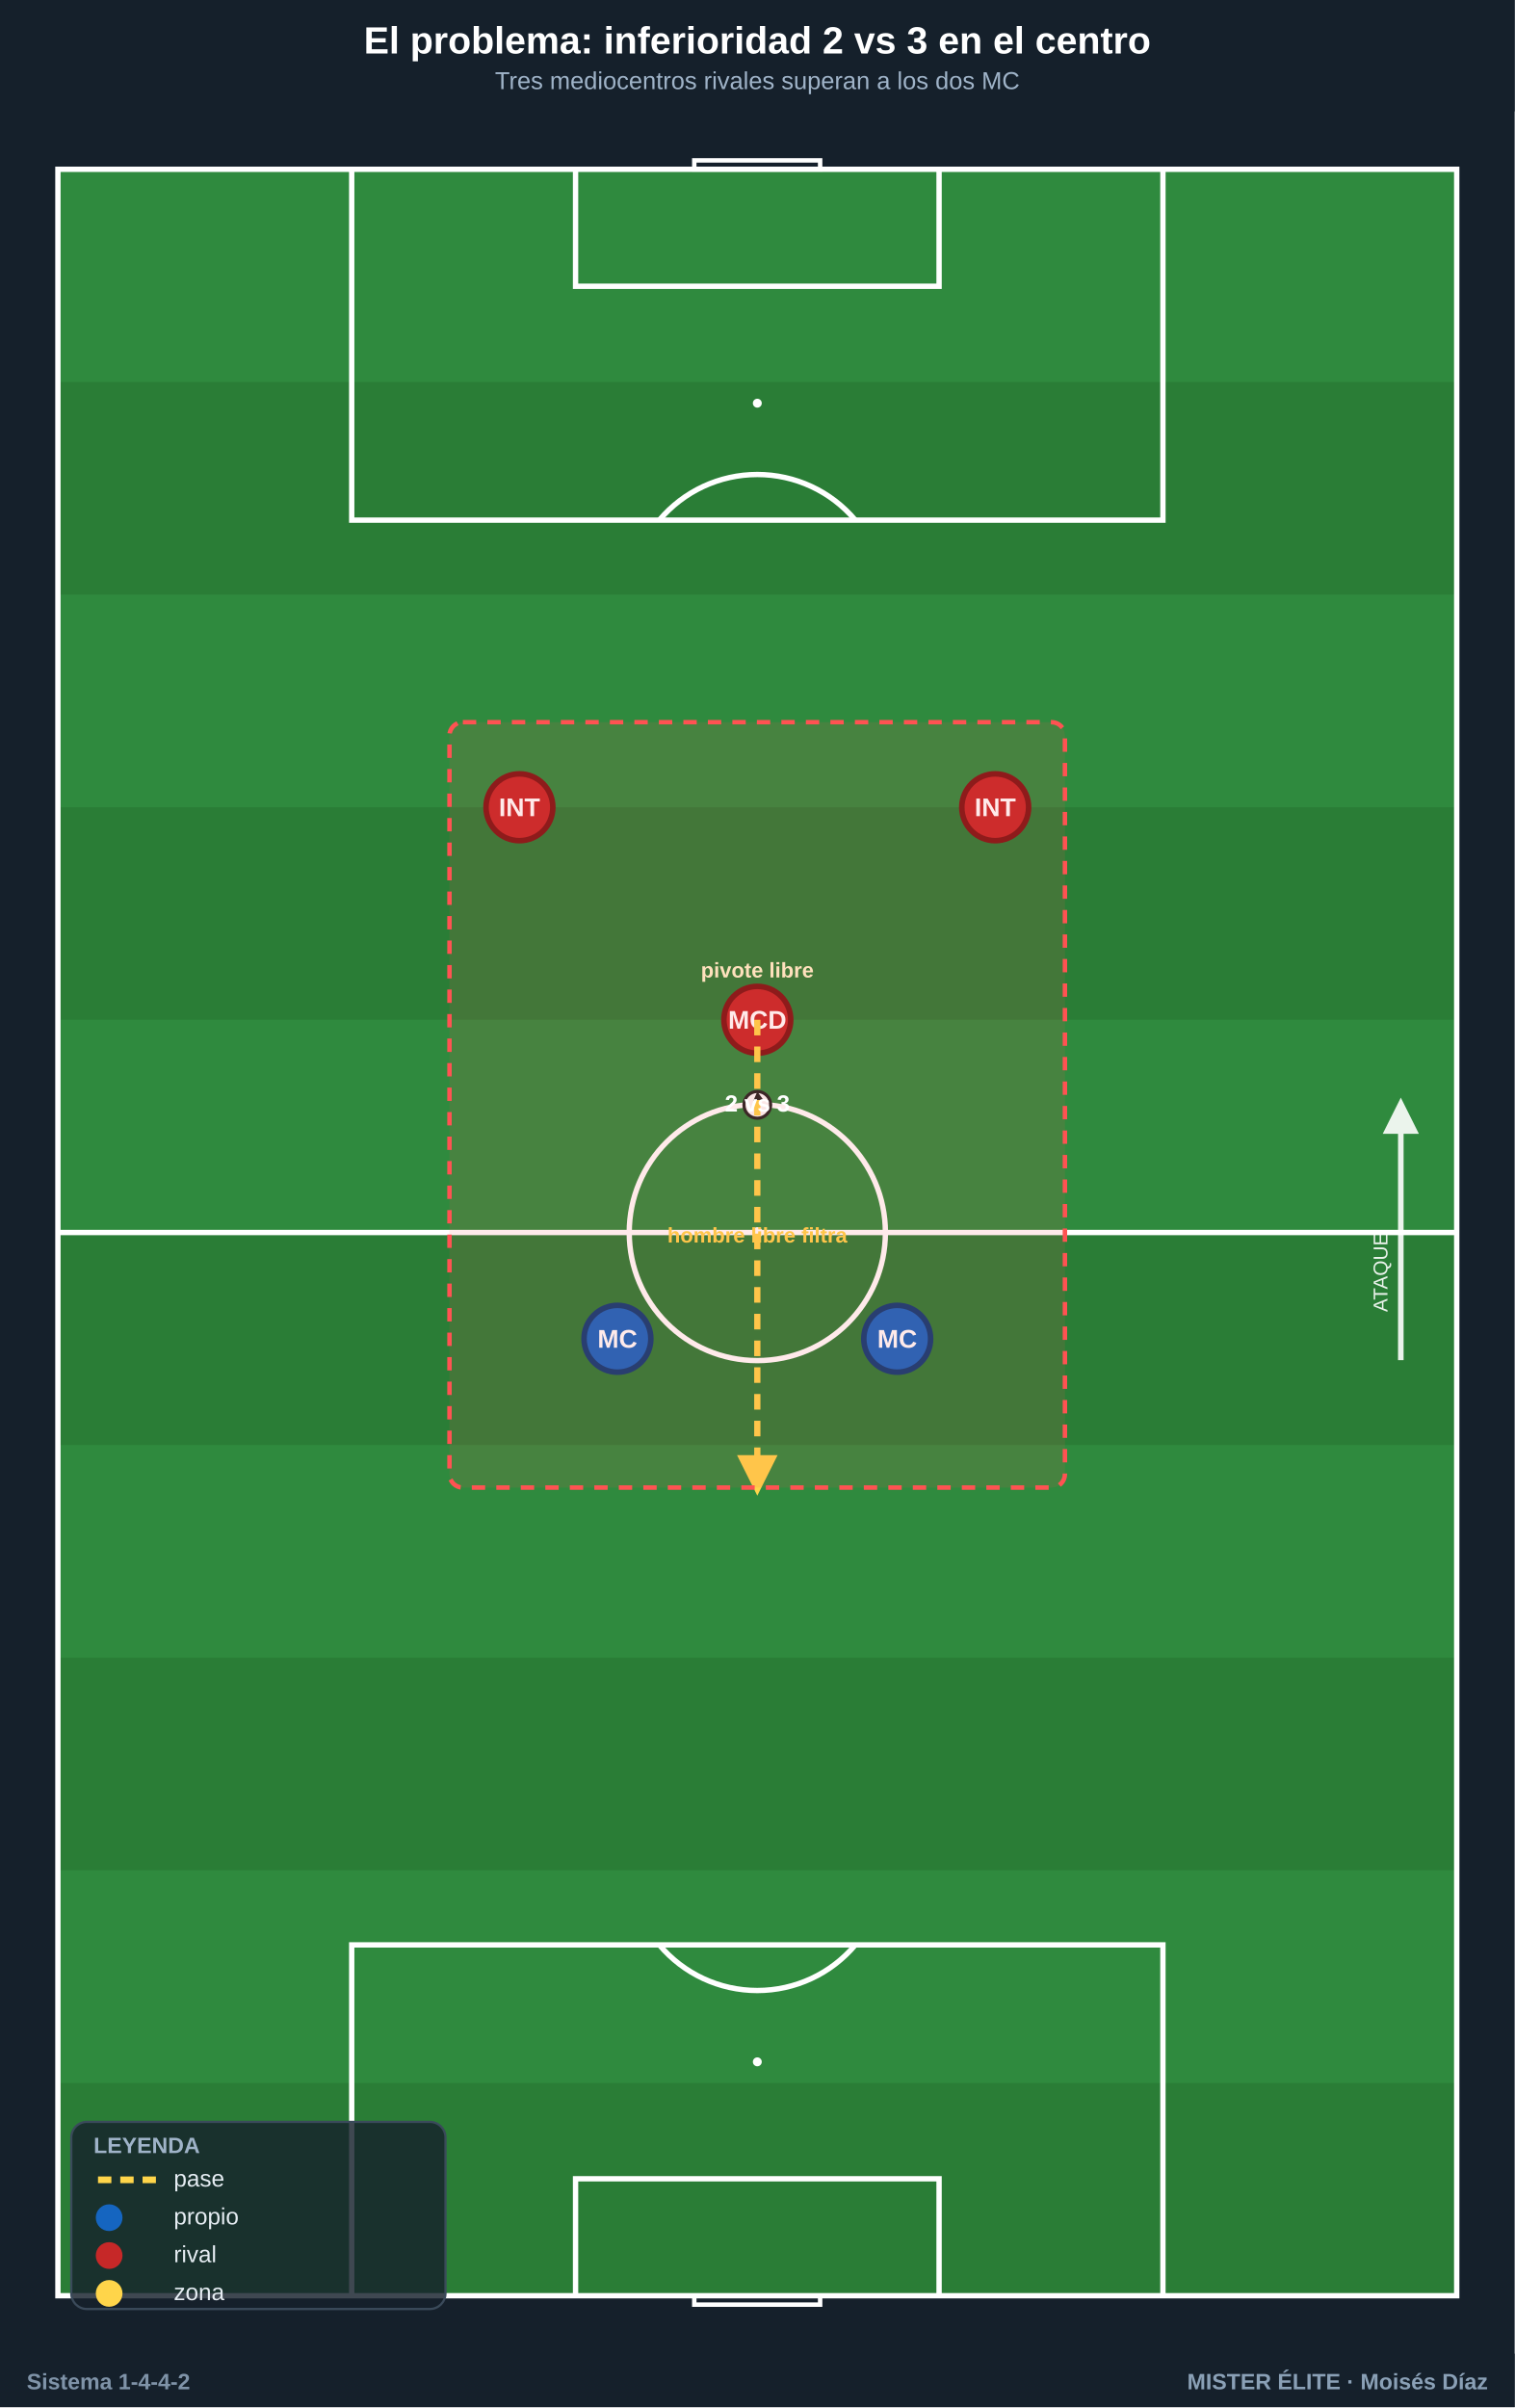
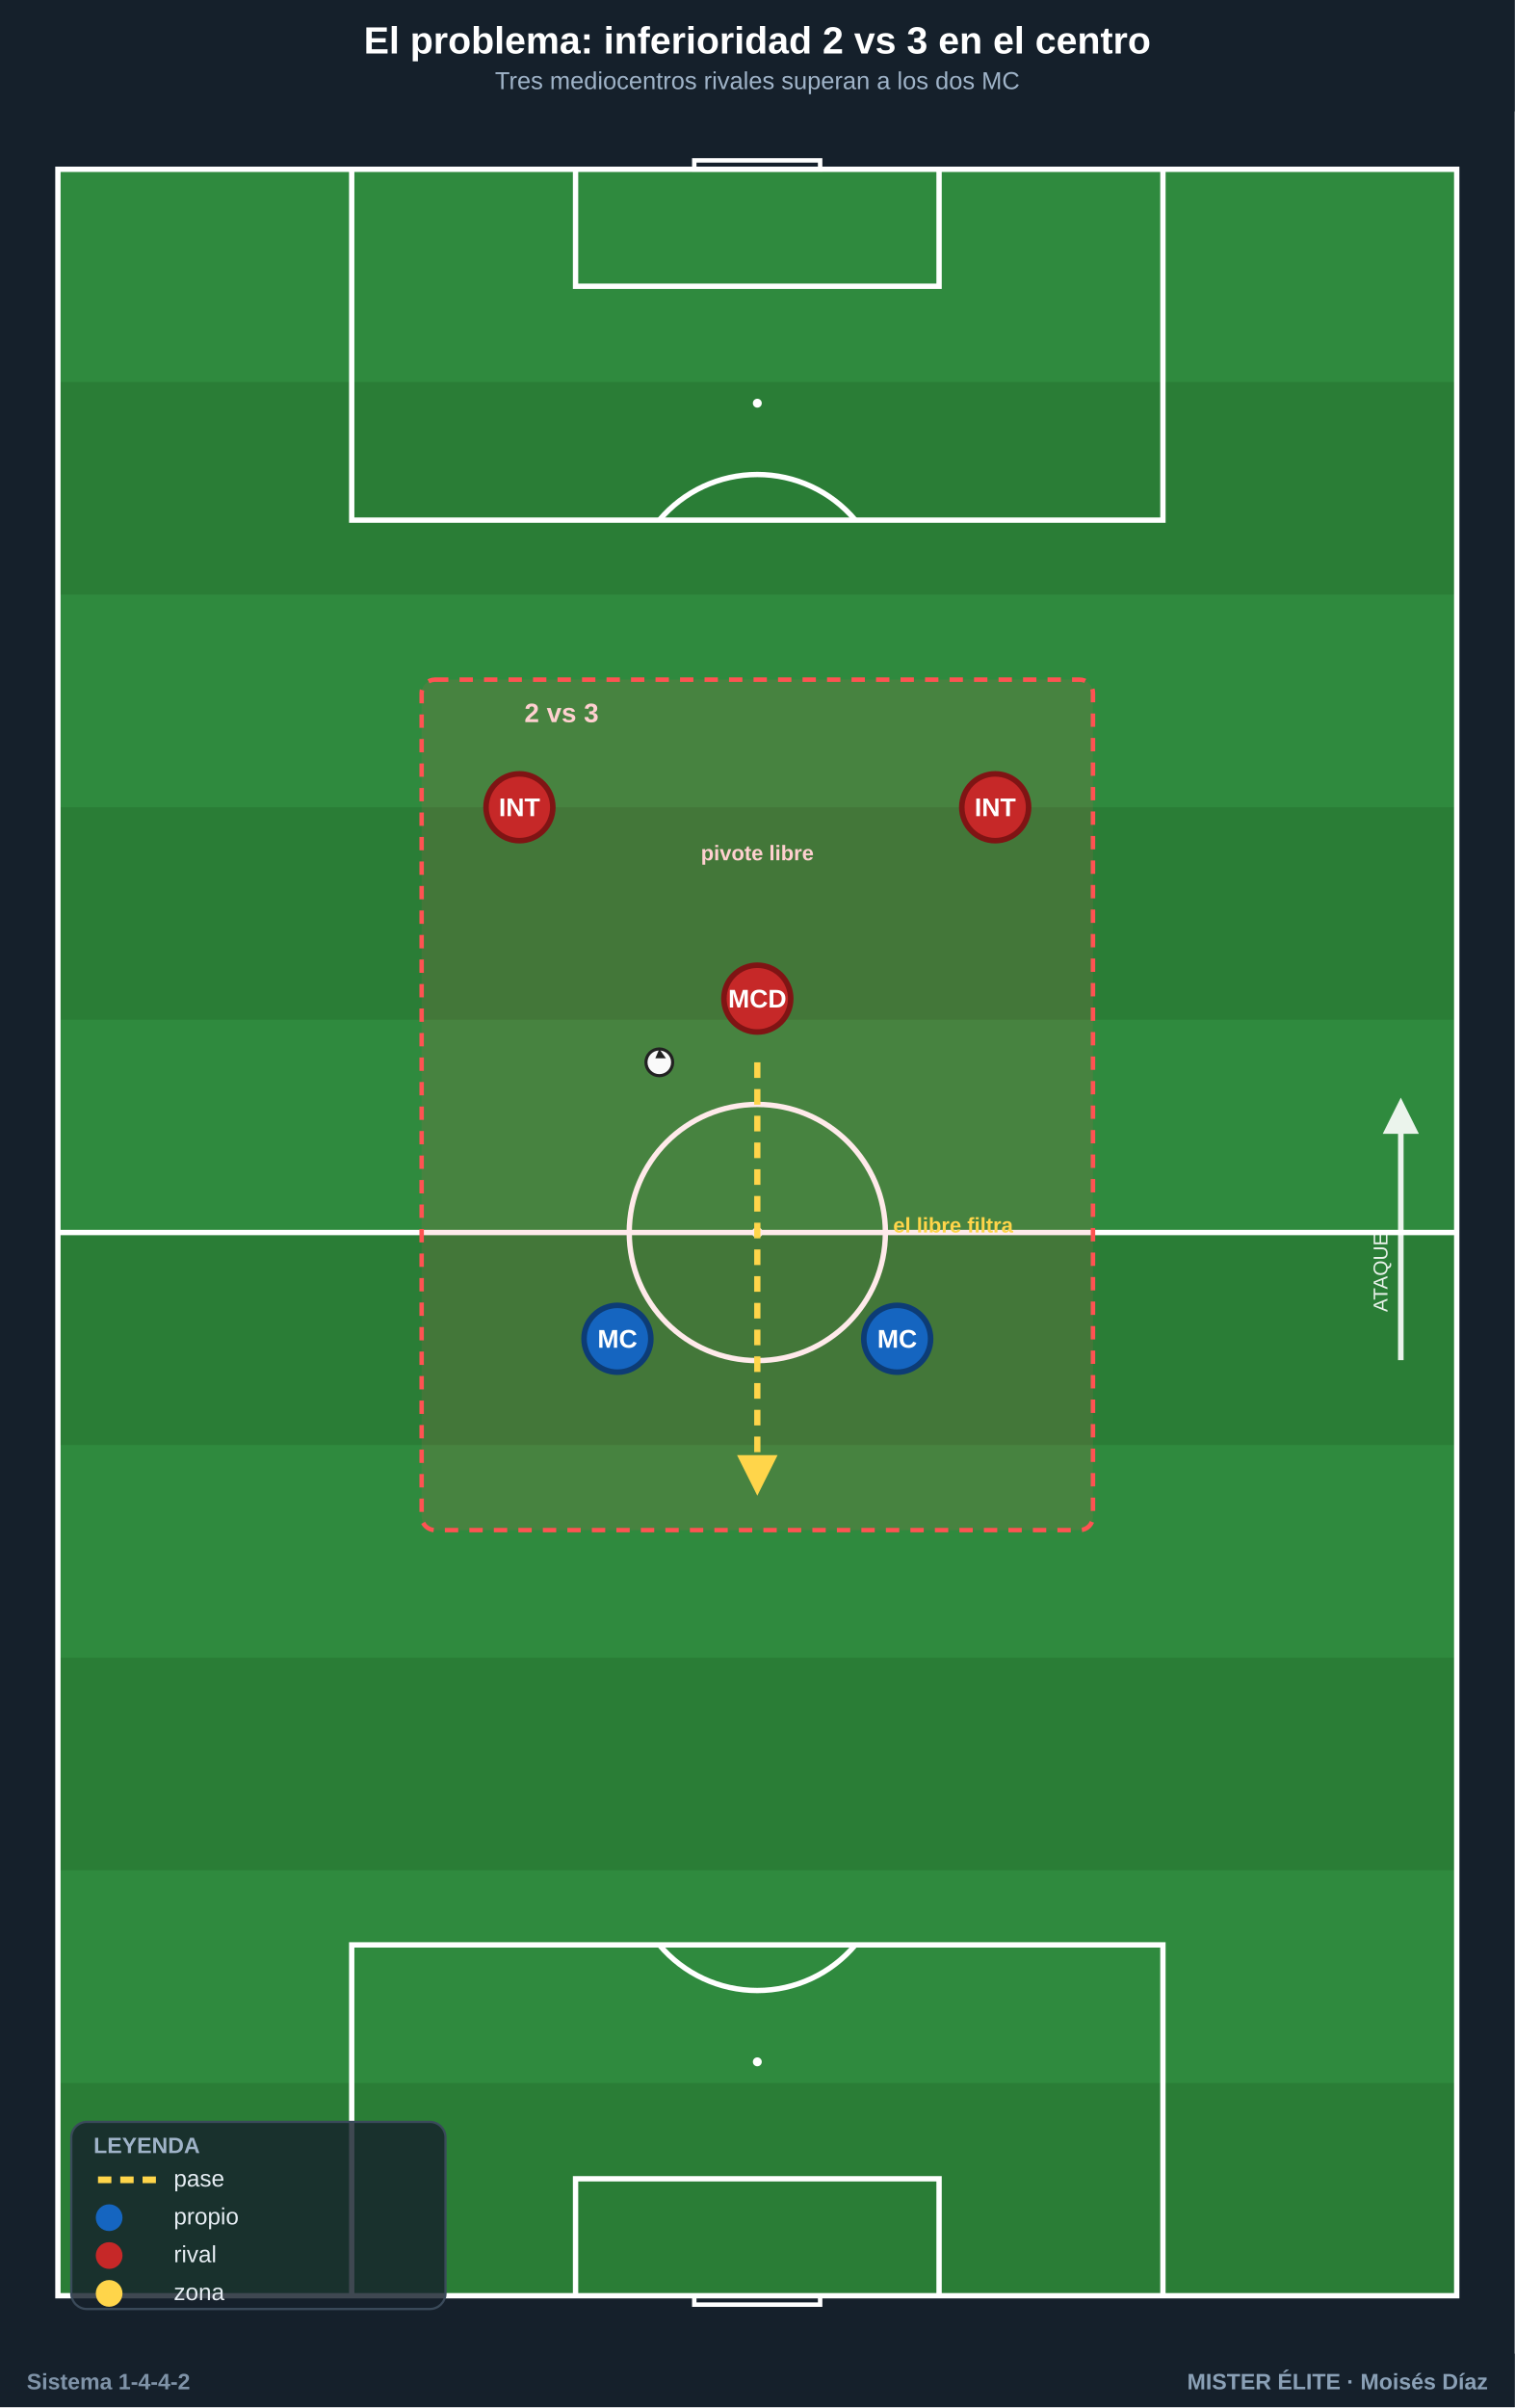
<svg xmlns="http://www.w3.org/2000/svg" viewBox="0 0 680 1081" width="680" height="1081" font-family="Segoe UI,Arial,sans-serif">
  <defs>
    <linearGradient id="sky" x1="0" y1="0" x2="0" y2="1">
      <stop offset="0" stop-color="#2f8a3e" />
      <stop offset="1" stop-color="#2b8139" />
    </linearGradient>
    <marker id="ah_pass" viewBox="0 0 10 10" refX="8" refY="5" markerWidth="6.5" markerHeight="6.5" orient="auto-start-reverse">
      <path d="M0,0 L10,5 L0,10 z" fill="#ffd54a" />
    </marker>
    <marker id="ah_run" viewBox="0 0 10 10" refX="8" refY="5" markerWidth="6.5" markerHeight="6.5" orient="auto-start-reverse">
      <path d="M0,0 L10,5 L0,10 z" fill="#ffffff" />
    </marker>
    <marker id="ah_drive" viewBox="0 0 10 10" refX="8" refY="5" markerWidth="6.5" markerHeight="6.5" orient="auto-start-reverse">
      <path d="M0,0 L10,5 L0,10 z" fill="#7ee0ff" />
    </marker>
    <marker id="ah_white" viewBox="0 0 10 10" refX="8" refY="5" markerWidth="6.5" markerHeight="6.5" orient="auto-start-reverse">
      <path d="M0,0 L10,5 L0,10 z" fill="#ffffff" />
    </marker>
  </defs>
  <rect x="0.0" y="0.0" width="680.0" height="1080.6" fill="#15202b" />
  <rect x="26.0" y="76.0" width="628.0" height="96.0" fill="#2f8a3e" />
  <rect x="26.0" y="171.5" width="628.0" height="96.0" fill="#2a7d36" />
  <rect x="26.0" y="266.9" width="628.0" height="96.0" fill="#2f8a3e" />
  <rect x="26.0" y="362.4" width="628.0" height="96.0" fill="#2a7d36" />
  <rect x="26.0" y="457.8" width="628.0" height="96.0" fill="#2f8a3e" />
  <rect x="26.0" y="553.3" width="628.0" height="96.0" fill="#2a7d36" />
  <rect x="26.0" y="648.7" width="628.0" height="96.0" fill="#2f8a3e" />
  <rect x="26.0" y="744.2" width="628.0" height="96.0" fill="#2a7d36" />
  <rect x="26.0" y="839.6" width="628.0" height="96.0" fill="#2f8a3e" />
  <rect x="26.0" y="935.1" width="628.0" height="96.0" fill="#2a7d36" />
  <rect x="26.0" y="76.0" width="628.0" height="954.6" fill="none" stroke="#ffffff" stroke-width="2.4" />
  <line x1="26.0" y1="553.3" x2="654.0" y2="553.3" stroke="#ffffff" stroke-width="2.4" opacity="1" />
  <circle cx="340.0" cy="553.3" r="57.5" fill="none" stroke="#ffffff" stroke-width="2.4" />
  <circle cx="340.0" cy="553.3" r="2.4" fill="#ffffff" />
  <path d="M157.9,76.0 L157.9,233.5 L522.1,233.5 L522.1,76.0" fill="none" stroke="#ffffff" stroke-width="2.4" />
  <path d="M258.4,76.0 L258.4,128.5 L421.6,128.5 L421.6,76.0" fill="none" stroke="#ffffff" stroke-width="2.4" />
  <circle cx="340.0" cy="181.0" r="2.0" fill="#ffffff" />
  <rect x="311.7" y="72.0" width="56.5" height="4" fill="none" stroke="#ffffff" stroke-width="2" />
  <path d="M296.0,233.5 A57.5,57.5 0 0 1 384.0,233.5" fill="none" stroke="#ffffff" stroke-width="2.4" />
  <path d="M157.9,1030.6 L157.9,873.1 L522.1,873.1 L522.1,1030.6" fill="none" stroke="#ffffff" stroke-width="2.4" />
  <path d="M258.4,1030.6 L258.4,978.1 L421.6,978.1 L421.6,1030.6" fill="none" stroke="#ffffff" stroke-width="2.4" />
  <circle cx="340.0" cy="925.6" r="2.0" fill="#ffffff" />
  <rect x="311.7" y="1030.6" width="56.5" height="4" fill="none" stroke="#ffffff" stroke-width="2" />
  <path d="M296.0,873.1 A57.5,57.5 0 0 0 384.0,873.1" fill="none" stroke="#ffffff" stroke-width="2.4" />
  <rect x="0.0" y="0.0" width="680.0" height="50.0" fill="#15202b" />
  <text x="340.0" y="24.0" font-family="Segoe UI,Arial,sans-serif" font-size="17" font-weight="800" fill="#ffffff" text-anchor="middle">El problema: inferioridad 2 vs 3 en el centro</text>
  <text x="340.0" y="40.0" font-family="Segoe UI,Arial,sans-serif" font-size="11" font-weight="500" fill="#9fb3c8" text-anchor="middle">Tres mediocentros rivales superan a los dos MC</text>
  <rect x="0.0" y="1056.6" width="680.0" height="24.0" fill="#15202b" />
  <text x="668.0" y="1072.6" font-family="Segoe UI,Arial,sans-serif" font-size="10" font-weight="700" fill="#8aa0b6" text-anchor="end">MISTER ÉLITE · Moisés Díaz</text>
  <text x="12.0" y="1072.6" font-family="Segoe UI,Arial,sans-serif" font-size="10" font-weight="600" fill="#7f93a8" text-anchor="start">Sistema 1-4-4-2</text>
  <g opacity="0.9">
    <line x1="628.9" y1="610.6" x2="628.9" y2="496.0" stroke="#ffffff" stroke-width="2.5" marker-end="url(#ah_white)" />
    <text x="622.9" y="553.3" font-family="Segoe UI,Arial" font-size="9" fill="#ffffff" text-anchor="end" transform="rotate(-90 622.9 553.3)">ATAQUE</text>
  </g>
+   <rect x="189.3" y="305.1" width="301.4" height="381.8" rx="6" fill="#ff5252" fill-opacity="0.12" stroke="#ff5252" stroke-width="2" stroke-dasharray="6 5" />
+   <text x="252.1" y="324.2" font-family="Segoe UI,Arial,sans-serif" font-size="12" font-weight="800" fill="#ffd0d0" text-anchor="middle">2 vs 3</text>
  <g>
    <circle cx="277.2" cy="601.0" r="15" fill="#1565c0" stroke="#0d3c75" stroke-width="2.5" />
    <text x="277.2" y="605.0" font-family="Segoe UI,Arial" font-size="11.5" font-weight="800" fill="#fff" text-anchor="middle">MC</text>
  </g>
  <g>
    <circle cx="402.8" cy="601.0" r="15" fill="#1565c0" stroke="#0d3c75" stroke-width="2.5" />
    <text x="402.8" y="605.0" font-family="Segoe UI,Arial" font-size="11.5" font-weight="800" fill="#fff" text-anchor="middle">MC</text>
  </g>
  <g>
-     <circle cx="340.0" cy="457.8" r="15" fill="#c62828" stroke="#7f1414" stroke-width="2.5" />
-     <text x="340.0" y="461.8" font-family="Segoe UI,Arial" font-size="11.5" font-weight="800" fill="#fff" text-anchor="middle">MCD</text>
+     <circle cx="340.0" cy="448.3" r="15" fill="#c62828" stroke="#7f1414" stroke-width="2.5" />
+     <text x="340.0" y="452.3" font-family="Segoe UI,Arial" font-size="11.5" font-weight="800" fill="#fff" text-anchor="middle">MCD</text>
  </g>
-   <text x="340.0" y="438.8" font-family="Segoe UI,Arial,sans-serif" font-size="9.5" font-weight="600" fill="#fff5cc" text-anchor="middle">pivote libre</text>
+   <text x="340.0" y="386.2" font-family="Segoe UI,Arial,sans-serif" font-size="9.5" font-weight="600" fill="#ffd0d0" text-anchor="middle">pivote libre</text>
  <g>
    <circle cx="233.2" cy="362.4" r="15" fill="#c62828" stroke="#7f1414" stroke-width="2.5" />
    <text x="233.2" y="366.4" font-family="Segoe UI,Arial" font-size="11.5" font-weight="800" fill="#fff" text-anchor="middle">INT</text>
  </g>
  <g>
    <circle cx="446.8" cy="362.4" r="15" fill="#c62828" stroke="#7f1414" stroke-width="2.5" />
    <text x="446.8" y="366.4" font-family="Segoe UI,Arial" font-size="11.5" font-weight="800" fill="#fff" text-anchor="middle">INT</text>
  </g>
-   <circle cx="340.0" cy="496.0" r="6.0" fill="#fafafa" stroke="#222" stroke-width="1.4" />
-   <path d="M340.0,490.0 l3.0,4.2 l-4.8,0 z" fill="#222" />
-   <line x1="340.0" y1="457.8" x2="340.0" y2="667.8" stroke="#ffd54a" stroke-width="2.8" stroke-dasharray="7 5" marker-end="url(#ah_pass)" />
-   <text x="340.0" y="557.8" font-family="Segoe UI,Arial,sans-serif" font-size="9.5" font-weight="700" fill="#ffd54a" text-anchor="middle">hombre libre filtra</text>
-   <rect x="201.8" y="324.2" width="276.3" height="343.6" rx="6" fill="#ff5252" fill-opacity="0.12" stroke="#ff5252" stroke-width="2" stroke-dasharray="6 5" />
-   <text x="340.0" y="499.0" font-family="Segoe UI,Arial,sans-serif" font-size="10.5" font-weight="700" fill="#fff" text-anchor="middle">2 vs 3</text>
+   <circle cx="296.0" cy="476.9" r="6.0" fill="#fafafa" stroke="#222" stroke-width="1.4" />
+   <path d="M296.0,470.9 l3.0,4.2 l-4.8,0 z" fill="#222" />
+   <line x1="340.0" y1="476.9" x2="340.0" y2="667.8" stroke="#ffd54a" stroke-width="2.8" stroke-dasharray="7 5" marker-end="url(#ah_pass)" />
+   <text x="427.9" y="553.3" font-family="Segoe UI,Arial,sans-serif" font-size="9.5" font-weight="600" fill="#ffd54a" text-anchor="middle">el libre filtra</text>
  <g>
    <rect x="32" y="952.56" width="168" height="84" rx="7" fill="#15202b" fill-opacity="0.82" stroke="#3a4a5a" stroke-width="1" />
    <text x="42" y="966.56" font-family="Segoe UI,Arial" font-size="10" font-weight="800" fill="#9fb3c8">LEYENDA</text>
    <line x1="44" y1="978.56" x2="70" y2="978.56" stroke="#ffd54a" stroke-width="3" stroke-dasharray="6 4" />
    <text x="78" y="981.56" font-family="Segoe UI,Arial" font-size="10.5" fill="#e6edf3">pase</text>
    <circle cx="49" cy="995.56" r="6" fill="#1565c0" />
    <text x="78" y="998.56" font-family="Segoe UI,Arial" font-size="10.5" fill="#e6edf3">propio</text>
    <circle cx="49" cy="1012.56" r="6" fill="#c62828" />
    <text x="78" y="1015.56" font-family="Segoe UI,Arial" font-size="10.5" fill="#e6edf3">rival</text>
    <circle cx="49" cy="1029.56" r="6" fill="#ffd54a" />
    <text x="78" y="1032.56" font-family="Segoe UI,Arial" font-size="10.5" fill="#e6edf3">zona</text>
  </g>
</svg>
